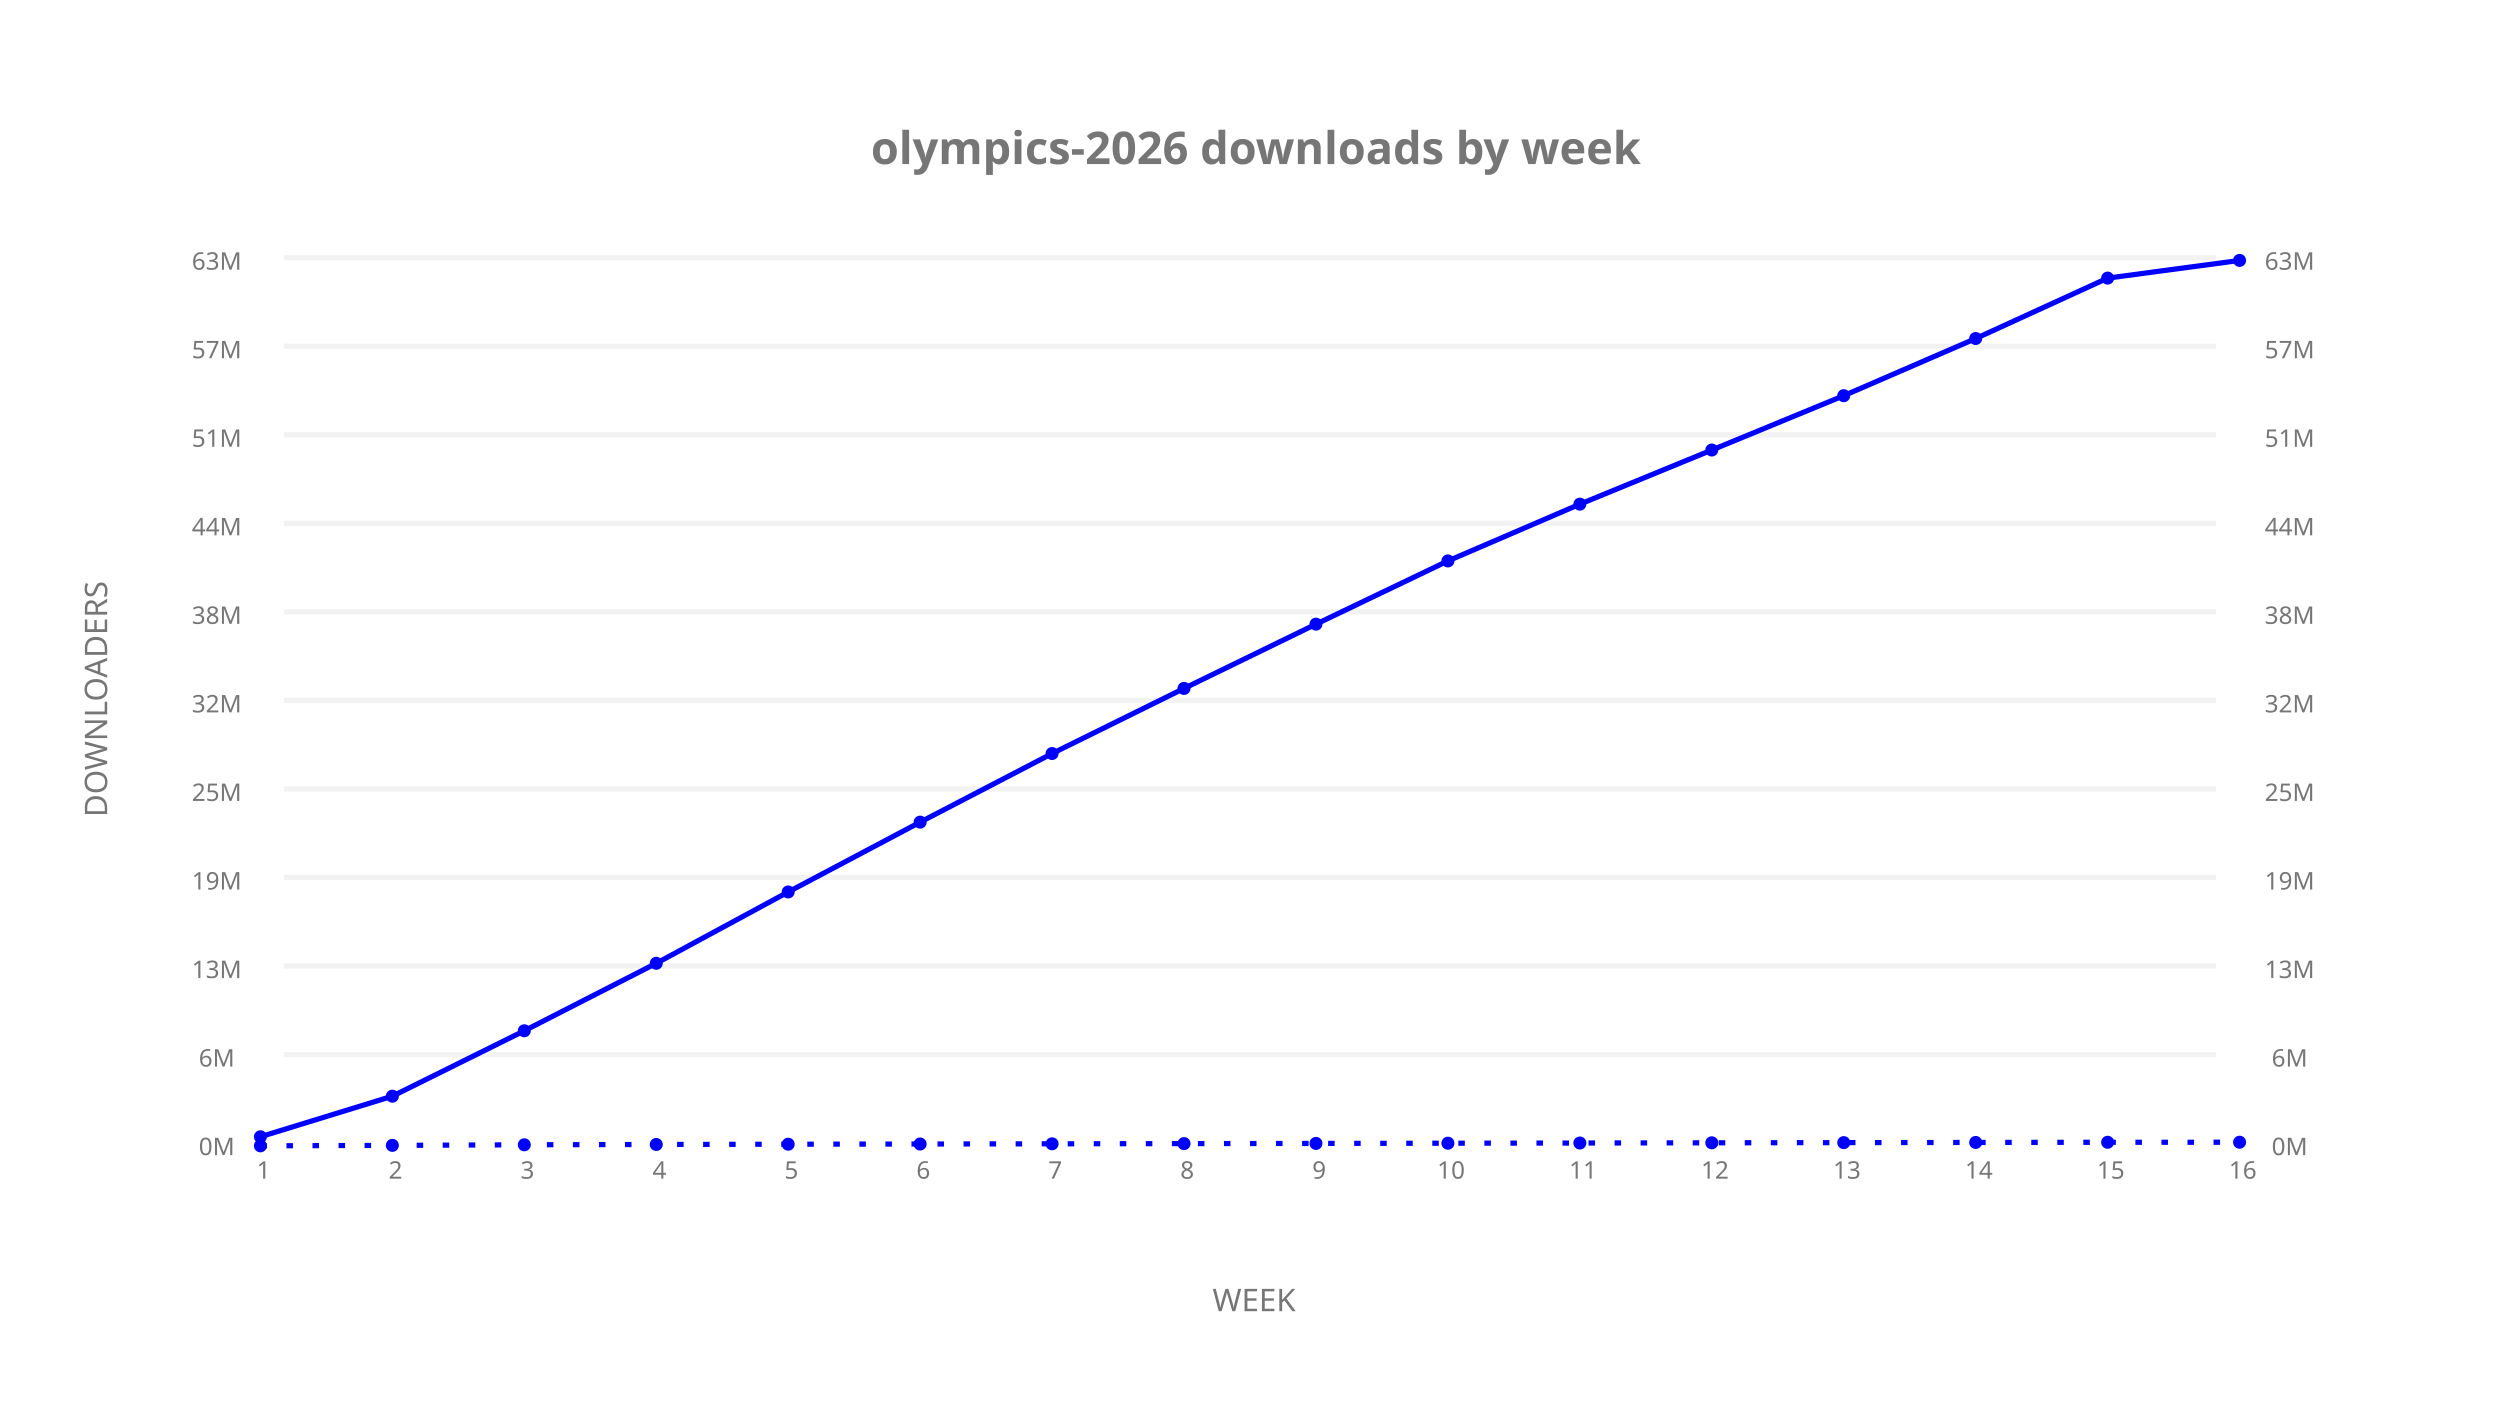
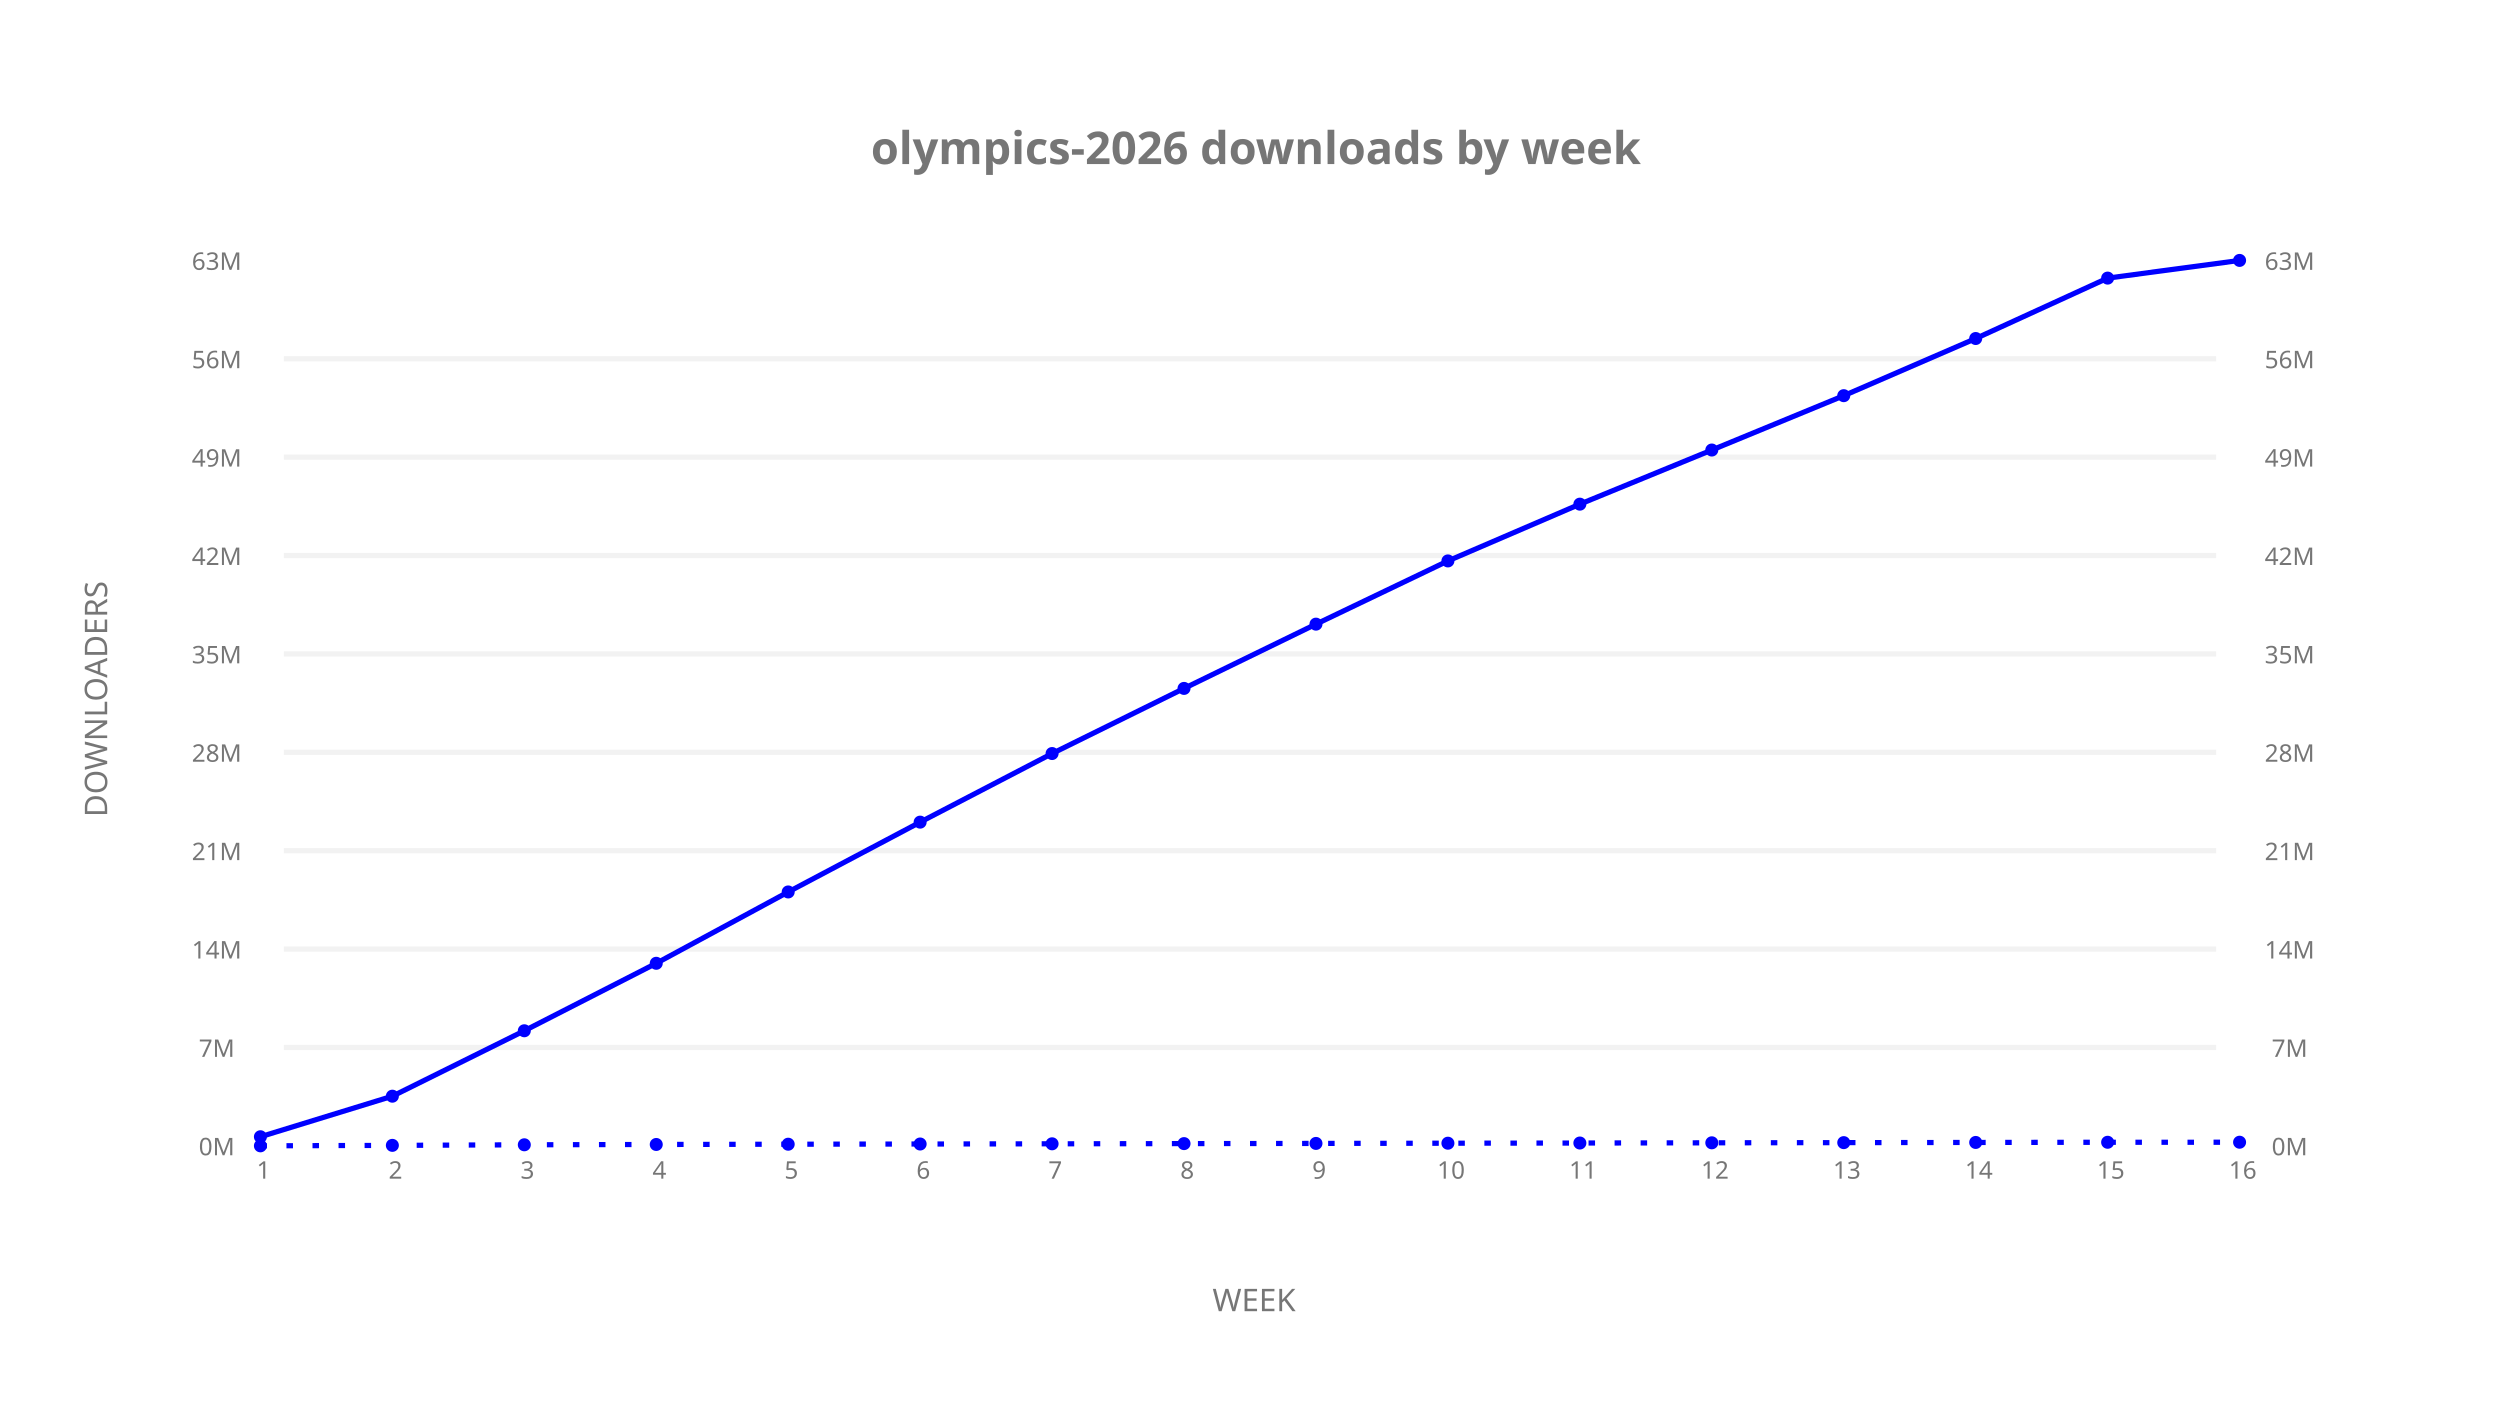
<svg xmlns="http://www.w3.org/2000/svg" xml:space="preserve" id="olympics-2026-downloads-by-week-olympics-2026-week" x="0px" y="0px" width="1920px" height="1080px" viewBox="0 0 1920 1080" enable-background="new 0 0 1920 1080" role="img">
  <g id="annotations">
    <text x="960" y="126" font-family="Atkinson Hyperlegible" font-size="26pt" text-anchor="middle" text-align="center" font-weight="600" font-style="normal" style="fill:rgb(118,118,118); fill-opacity:1; stroke:rgb(118,118,118); stroke-opacity:0; stroke-width:0.5"> olympics-2026 downloads by week</text>
    <g id="axes-lines">
      <text x="960" y="1007" font-family="Atkinson Hyperlegible" font-size="18pt" text-anchor="middle" text-align="center" font-weight="500" font-style="normal" style="fill:rgb(118,118,118); fill-opacity:1; stroke:rgb(118,118,118); stroke-opacity:0; stroke-width:0.5"> WEEK</text>
      <text x="73" y="540" font-family="Atkinson Hyperlegible" font-size="18pt" text-anchor="middle" text-align="center" dominant-baseline="central" font-weight="500" font-style="normal" style="fill:rgb(118,118,118); fill-opacity:1; stroke:rgb(118,118,118); stroke-opacity:0; stroke-width:0.5" transform="rotate(-90,73,540)"> DOWNLOADERS</text>
    </g>
    <g id="tic-y-label-lines">
-       <line x1="218" y1="809.897" x2="1702" y2="809.897" style="fill:rgb(0,0,255); fill-opacity:0; stroke:rgb(242,242,242); stroke-opacity:1; stroke-width:4" />
-       <line x1="218" y1="741.897" x2="1702" y2="741.897" style="fill:rgb(0,0,255); fill-opacity:0; stroke:rgb(242,242,242); stroke-opacity:1; stroke-width:4" />
-       <line x1="218" y1="673.897" x2="1702" y2="673.897" style="fill:rgb(0,0,255); fill-opacity:0; stroke:rgb(242,242,242); stroke-opacity:1; stroke-width:4" />
-       <line x1="218" y1="605.897" x2="1702" y2="605.897" style="fill:rgb(0,0,255); fill-opacity:0; stroke:rgb(242,242,242); stroke-opacity:1; stroke-width:4" />
-       <line x1="218" y1="537.897" x2="1702" y2="537.897" style="fill:rgb(0,0,255); fill-opacity:0; stroke:rgb(242,242,242); stroke-opacity:1; stroke-width:4" />
-       <line x1="218" y1="469.897" x2="1702" y2="469.897" style="fill:rgb(0,0,255); fill-opacity:0; stroke:rgb(242,242,242); stroke-opacity:1; stroke-width:4" />
-       <line x1="218" y1="401.897" x2="1702" y2="401.897" style="fill:rgb(0,0,255); fill-opacity:0; stroke:rgb(242,242,242); stroke-opacity:1; stroke-width:4" />
-       <line x1="218" y1="333.897" x2="1702" y2="333.897" style="fill:rgb(0,0,255); fill-opacity:0; stroke:rgb(242,242,242); stroke-opacity:1; stroke-width:4" />
-       <line x1="218" y1="265.897" x2="1702" y2="265.897" style="fill:rgb(0,0,255); fill-opacity:0; stroke:rgb(242,242,242); stroke-opacity:1; stroke-width:4" />
-       <line x1="218" y1="197.897" x2="1702" y2="197.897" style="fill:rgb(0,0,255); fill-opacity:0; stroke:rgb(242,242,242); stroke-opacity:1; stroke-width:4" />
+       <line x1="218" y1="804.444" x2="1702" y2="804.444" style="fill:rgb(0,0,255); fill-opacity:0; stroke:rgb(242,242,242); stroke-opacity:1; stroke-width:4" />
+       <line x1="218" y1="728.889" x2="1702" y2="728.889" style="fill:rgb(0,0,255); fill-opacity:0; stroke:rgb(242,242,242); stroke-opacity:1; stroke-width:4" />
+       <line x1="218" y1="653.333" x2="1702" y2="653.333" style="fill:rgb(0,0,255); fill-opacity:0; stroke:rgb(242,242,242); stroke-opacity:1; stroke-width:4" />
+       <line x1="218" y1="577.778" x2="1702" y2="577.778" style="fill:rgb(0,0,255); fill-opacity:0; stroke:rgb(242,242,242); stroke-opacity:1; stroke-width:4" />
+       <line x1="218" y1="502.222" x2="1702" y2="502.222" style="fill:rgb(0,0,255); fill-opacity:0; stroke:rgb(242,242,242); stroke-opacity:1; stroke-width:4" />
+       <line x1="218" y1="426.667" x2="1702" y2="426.667" style="fill:rgb(0,0,255); fill-opacity:0; stroke:rgb(242,242,242); stroke-opacity:1; stroke-width:4" />
+       <line x1="218" y1="351.111" x2="1702" y2="351.111" style="fill:rgb(0,0,255); fill-opacity:0; stroke:rgb(242,242,242); stroke-opacity:1; stroke-width:4" />
+       <line x1="218" y1="275.556" x2="1702" y2="275.556" style="fill:rgb(0,0,255); fill-opacity:0; stroke:rgb(242,242,242); stroke-opacity:1; stroke-width:4" />
    </g>
    <g id="tic-x-labels">
      <text x="200" y="898" font-family="Atkinson Hyperlegible" font-size="14pt" text-anchor="middle" text-align="center" dominant-baseline="central" font-weight="400" font-style="normal" style="fill:rgb(118,118,118); fill-opacity:1; stroke:rgb(118,118,118); stroke-opacity:0; stroke-width:0.5"> 1</text>
      <text x="301.333" y="898" font-family="Atkinson Hyperlegible" font-size="14pt" text-anchor="middle" text-align="center" dominant-baseline="central" font-weight="400" font-style="normal" style="fill:rgb(118,118,118); fill-opacity:1; stroke:rgb(118,118,118); stroke-opacity:0; stroke-width:0.5"> 2</text>
      <text x="402.667" y="898" font-family="Atkinson Hyperlegible" font-size="14pt" text-anchor="middle" text-align="center" dominant-baseline="central" font-weight="400" font-style="normal" style="fill:rgb(118,118,118); fill-opacity:1; stroke:rgb(118,118,118); stroke-opacity:0; stroke-width:0.5"> 3</text>
      <text x="504" y="898" font-family="Atkinson Hyperlegible" font-size="14pt" text-anchor="middle" text-align="center" dominant-baseline="central" font-weight="400" font-style="normal" style="fill:rgb(118,118,118); fill-opacity:1; stroke:rgb(118,118,118); stroke-opacity:0; stroke-width:0.5"> 4</text>
      <text x="605.333" y="898" font-family="Atkinson Hyperlegible" font-size="14pt" text-anchor="middle" text-align="center" dominant-baseline="central" font-weight="400" font-style="normal" style="fill:rgb(118,118,118); fill-opacity:1; stroke:rgb(118,118,118); stroke-opacity:0; stroke-width:0.5"> 5</text>
      <text x="706.667" y="898" font-family="Atkinson Hyperlegible" font-size="14pt" text-anchor="middle" text-align="center" dominant-baseline="central" font-weight="400" font-style="normal" style="fill:rgb(118,118,118); fill-opacity:1; stroke:rgb(118,118,118); stroke-opacity:0; stroke-width:0.5"> 6</text>
      <text x="808" y="898" font-family="Atkinson Hyperlegible" font-size="14pt" text-anchor="middle" text-align="center" dominant-baseline="central" font-weight="400" font-style="normal" style="fill:rgb(118,118,118); fill-opacity:1; stroke:rgb(118,118,118); stroke-opacity:0; stroke-width:0.5"> 7</text>
      <text x="909.333" y="898" font-family="Atkinson Hyperlegible" font-size="14pt" text-anchor="middle" text-align="center" dominant-baseline="central" font-weight="400" font-style="normal" style="fill:rgb(118,118,118); fill-opacity:1; stroke:rgb(118,118,118); stroke-opacity:0; stroke-width:0.5"> 8</text>
      <text x="1010.667" y="898" font-family="Atkinson Hyperlegible" font-size="14pt" text-anchor="middle" text-align="center" dominant-baseline="central" font-weight="400" font-style="normal" style="fill:rgb(118,118,118); fill-opacity:1; stroke:rgb(118,118,118); stroke-opacity:0; stroke-width:0.5"> 9</text>
      <text x="1112" y="898" font-family="Atkinson Hyperlegible" font-size="14pt" text-anchor="middle" text-align="center" dominant-baseline="central" font-weight="400" font-style="normal" style="fill:rgb(118,118,118); fill-opacity:1; stroke:rgb(118,118,118); stroke-opacity:0; stroke-width:0.5"> 10</text>
      <text x="1213.333" y="898" font-family="Atkinson Hyperlegible" font-size="14pt" text-anchor="middle" text-align="center" dominant-baseline="central" font-weight="400" font-style="normal" style="fill:rgb(118,118,118); fill-opacity:1; stroke:rgb(118,118,118); stroke-opacity:0; stroke-width:0.5"> 11</text>
      <text x="1314.667" y="898" font-family="Atkinson Hyperlegible" font-size="14pt" text-anchor="middle" text-align="center" dominant-baseline="central" font-weight="400" font-style="normal" style="fill:rgb(118,118,118); fill-opacity:1; stroke:rgb(118,118,118); stroke-opacity:0; stroke-width:0.5"> 12</text>
      <text x="1416" y="898" font-family="Atkinson Hyperlegible" font-size="14pt" text-anchor="middle" text-align="center" dominant-baseline="central" font-weight="400" font-style="normal" style="fill:rgb(118,118,118); fill-opacity:1; stroke:rgb(118,118,118); stroke-opacity:0; stroke-width:0.5"> 13</text>
      <text x="1517.333" y="898" font-family="Atkinson Hyperlegible" font-size="14pt" text-anchor="middle" text-align="center" dominant-baseline="central" font-weight="400" font-style="normal" style="fill:rgb(118,118,118); fill-opacity:1; stroke:rgb(118,118,118); stroke-opacity:0; stroke-width:0.5"> 14</text>
      <text x="1618.667" y="898" font-family="Atkinson Hyperlegible" font-size="14pt" text-anchor="middle" text-align="center" dominant-baseline="central" font-weight="400" font-style="normal" style="fill:rgb(118,118,118); fill-opacity:1; stroke:rgb(118,118,118); stroke-opacity:0; stroke-width:0.5"> 15</text>
      <text x="1720" y="898" font-family="Atkinson Hyperlegible" font-size="14pt" text-anchor="middle" text-align="center" dominant-baseline="central" font-weight="400" font-style="normal" style="fill:rgb(118,118,118); fill-opacity:1; stroke:rgb(118,118,118); stroke-opacity:0; stroke-width:0.5"> 16</text>
    </g>
    <g id="tic-y-labels">
-       <text x="164" y="879.897" font-family="Atkinson Hyperlegible" font-size="14pt" text-anchor="middle" text-align="center" dominant-baseline="central" font-weight="400" font-style="normal" style="fill:rgb(118,118,118); fill-opacity:1; stroke:rgb(118,118,118); stroke-opacity:0; stroke-width:0.5"> 0M</text>
-       <text x="1756" y="879.897" font-family="Atkinson Hyperlegible" font-size="14pt" text-anchor="middle" text-align="center" dominant-baseline="central" font-weight="400" font-style="normal" style="fill:rgb(118,118,118); fill-opacity:1; stroke:rgb(118,118,118); stroke-opacity:0; stroke-width:0.5"> 0M</text>
-       <text x="164" y="811.897" font-family="Atkinson Hyperlegible" font-size="14pt" text-anchor="middle" text-align="center" dominant-baseline="central" font-weight="400" font-style="normal" style="fill:rgb(118,118,118); fill-opacity:1; stroke:rgb(118,118,118); stroke-opacity:0; stroke-width:0.5"> 6M</text>
-       <text x="1756" y="811.897" font-family="Atkinson Hyperlegible" font-size="14pt" text-anchor="middle" text-align="center" dominant-baseline="central" font-weight="400" font-style="normal" style="fill:rgb(118,118,118); fill-opacity:1; stroke:rgb(118,118,118); stroke-opacity:0; stroke-width:0.5"> 6M</text>
-       <text x="164" y="743.897" font-family="Atkinson Hyperlegible" font-size="14pt" text-anchor="middle" text-align="center" dominant-baseline="central" font-weight="400" font-style="normal" style="fill:rgb(118,118,118); fill-opacity:1; stroke:rgb(118,118,118); stroke-opacity:0; stroke-width:0.5"> 13M</text>
-       <text x="1756" y="743.897" font-family="Atkinson Hyperlegible" font-size="14pt" text-anchor="middle" text-align="center" dominant-baseline="central" font-weight="400" font-style="normal" style="fill:rgb(118,118,118); fill-opacity:1; stroke:rgb(118,118,118); stroke-opacity:0; stroke-width:0.5"> 13M</text>
-       <text x="164" y="675.897" font-family="Atkinson Hyperlegible" font-size="14pt" text-anchor="middle" text-align="center" dominant-baseline="central" font-weight="400" font-style="normal" style="fill:rgb(118,118,118); fill-opacity:1; stroke:rgb(118,118,118); stroke-opacity:0; stroke-width:0.5"> 19M</text>
-       <text x="1756" y="675.897" font-family="Atkinson Hyperlegible" font-size="14pt" text-anchor="middle" text-align="center" dominant-baseline="central" font-weight="400" font-style="normal" style="fill:rgb(118,118,118); fill-opacity:1; stroke:rgb(118,118,118); stroke-opacity:0; stroke-width:0.5"> 19M</text>
-       <text x="164" y="607.897" font-family="Atkinson Hyperlegible" font-size="14pt" text-anchor="middle" text-align="center" dominant-baseline="central" font-weight="400" font-style="normal" style="fill:rgb(118,118,118); fill-opacity:1; stroke:rgb(118,118,118); stroke-opacity:0; stroke-width:0.5"> 25M</text>
-       <text x="1756" y="607.897" font-family="Atkinson Hyperlegible" font-size="14pt" text-anchor="middle" text-align="center" dominant-baseline="central" font-weight="400" font-style="normal" style="fill:rgb(118,118,118); fill-opacity:1; stroke:rgb(118,118,118); stroke-opacity:0; stroke-width:0.5"> 25M</text>
-       <text x="164" y="539.897" font-family="Atkinson Hyperlegible" font-size="14pt" text-anchor="middle" text-align="center" dominant-baseline="central" font-weight="400" font-style="normal" style="fill:rgb(118,118,118); fill-opacity:1; stroke:rgb(118,118,118); stroke-opacity:0; stroke-width:0.5"> 32M</text>
-       <text x="1756" y="539.897" font-family="Atkinson Hyperlegible" font-size="14pt" text-anchor="middle" text-align="center" dominant-baseline="central" font-weight="400" font-style="normal" style="fill:rgb(118,118,118); fill-opacity:1; stroke:rgb(118,118,118); stroke-opacity:0; stroke-width:0.5"> 32M</text>
-       <text x="164" y="471.897" font-family="Atkinson Hyperlegible" font-size="14pt" text-anchor="middle" text-align="center" dominant-baseline="central" font-weight="400" font-style="normal" style="fill:rgb(118,118,118); fill-opacity:1; stroke:rgb(118,118,118); stroke-opacity:0; stroke-width:0.5"> 38M</text>
-       <text x="1756" y="471.897" font-family="Atkinson Hyperlegible" font-size="14pt" text-anchor="middle" text-align="center" dominant-baseline="central" font-weight="400" font-style="normal" style="fill:rgb(118,118,118); fill-opacity:1; stroke:rgb(118,118,118); stroke-opacity:0; stroke-width:0.5"> 38M</text>
-       <text x="164" y="403.897" font-family="Atkinson Hyperlegible" font-size="14pt" text-anchor="middle" text-align="center" dominant-baseline="central" font-weight="400" font-style="normal" style="fill:rgb(118,118,118); fill-opacity:1; stroke:rgb(118,118,118); stroke-opacity:0; stroke-width:0.5"> 44M</text>
-       <text x="1756" y="403.897" font-family="Atkinson Hyperlegible" font-size="14pt" text-anchor="middle" text-align="center" dominant-baseline="central" font-weight="400" font-style="normal" style="fill:rgb(118,118,118); fill-opacity:1; stroke:rgb(118,118,118); stroke-opacity:0; stroke-width:0.5"> 44M</text>
-       <text x="164" y="335.897" font-family="Atkinson Hyperlegible" font-size="14pt" text-anchor="middle" text-align="center" dominant-baseline="central" font-weight="400" font-style="normal" style="fill:rgb(118,118,118); fill-opacity:1; stroke:rgb(118,118,118); stroke-opacity:0; stroke-width:0.5"> 51M</text>
-       <text x="1756" y="335.897" font-family="Atkinson Hyperlegible" font-size="14pt" text-anchor="middle" text-align="center" dominant-baseline="central" font-weight="400" font-style="normal" style="fill:rgb(118,118,118); fill-opacity:1; stroke:rgb(118,118,118); stroke-opacity:0; stroke-width:0.5"> 51M</text>
-       <text x="164" y="267.897" font-family="Atkinson Hyperlegible" font-size="14pt" text-anchor="middle" text-align="center" dominant-baseline="central" font-weight="400" font-style="normal" style="fill:rgb(118,118,118); fill-opacity:1; stroke:rgb(118,118,118); stroke-opacity:0; stroke-width:0.5"> 57M</text>
-       <text x="1756" y="267.897" font-family="Atkinson Hyperlegible" font-size="14pt" text-anchor="middle" text-align="center" dominant-baseline="central" font-weight="400" font-style="normal" style="fill:rgb(118,118,118); fill-opacity:1; stroke:rgb(118,118,118); stroke-opacity:0; stroke-width:0.5"> 57M</text>
-       <text x="164" y="199.897" font-family="Atkinson Hyperlegible" font-size="14pt" text-anchor="middle" text-align="center" dominant-baseline="central" font-weight="400" font-style="normal" style="fill:rgb(118,118,118); fill-opacity:1; stroke:rgb(118,118,118); stroke-opacity:0; stroke-width:0.5"> 63M</text>
-       <text x="1756" y="199.897" font-family="Atkinson Hyperlegible" font-size="14pt" text-anchor="middle" text-align="center" dominant-baseline="central" font-weight="400" font-style="normal" style="fill:rgb(118,118,118); fill-opacity:1; stroke:rgb(118,118,118); stroke-opacity:0; stroke-width:0.5"> 63M</text>
+       <text x="164" y="880" font-family="Atkinson Hyperlegible" font-size="14pt" text-anchor="middle" text-align="center" dominant-baseline="central" font-weight="400" font-style="normal" style="fill:rgb(118,118,118); fill-opacity:1; stroke:rgb(118,118,118); stroke-opacity:0; stroke-width:0.5"> 0M</text>
+       <text x="1756" y="880" font-family="Atkinson Hyperlegible" font-size="14pt" text-anchor="middle" text-align="center" dominant-baseline="central" font-weight="400" font-style="normal" style="fill:rgb(118,118,118); fill-opacity:1; stroke:rgb(118,118,118); stroke-opacity:0; stroke-width:0.5"> 0M</text>
+       <text x="164" y="804.444" font-family="Atkinson Hyperlegible" font-size="14pt" text-anchor="middle" text-align="center" dominant-baseline="central" font-weight="400" font-style="normal" style="fill:rgb(118,118,118); fill-opacity:1; stroke:rgb(118,118,118); stroke-opacity:0; stroke-width:0.5"> 7M</text>
+       <text x="1756" y="804.444" font-family="Atkinson Hyperlegible" font-size="14pt" text-anchor="middle" text-align="center" dominant-baseline="central" font-weight="400" font-style="normal" style="fill:rgb(118,118,118); fill-opacity:1; stroke:rgb(118,118,118); stroke-opacity:0; stroke-width:0.5"> 7M</text>
+       <text x="164" y="728.889" font-family="Atkinson Hyperlegible" font-size="14pt" text-anchor="middle" text-align="center" dominant-baseline="central" font-weight="400" font-style="normal" style="fill:rgb(118,118,118); fill-opacity:1; stroke:rgb(118,118,118); stroke-opacity:0; stroke-width:0.5"> 14M</text>
+       <text x="1756" y="728.889" font-family="Atkinson Hyperlegible" font-size="14pt" text-anchor="middle" text-align="center" dominant-baseline="central" font-weight="400" font-style="normal" style="fill:rgb(118,118,118); fill-opacity:1; stroke:rgb(118,118,118); stroke-opacity:0; stroke-width:0.5"> 14M</text>
+       <text x="164" y="653.333" font-family="Atkinson Hyperlegible" font-size="14pt" text-anchor="middle" text-align="center" dominant-baseline="central" font-weight="400" font-style="normal" style="fill:rgb(118,118,118); fill-opacity:1; stroke:rgb(118,118,118); stroke-opacity:0; stroke-width:0.5"> 21M</text>
+       <text x="1756" y="653.333" font-family="Atkinson Hyperlegible" font-size="14pt" text-anchor="middle" text-align="center" dominant-baseline="central" font-weight="400" font-style="normal" style="fill:rgb(118,118,118); fill-opacity:1; stroke:rgb(118,118,118); stroke-opacity:0; stroke-width:0.5"> 21M</text>
+       <text x="164" y="577.778" font-family="Atkinson Hyperlegible" font-size="14pt" text-anchor="middle" text-align="center" dominant-baseline="central" font-weight="400" font-style="normal" style="fill:rgb(118,118,118); fill-opacity:1; stroke:rgb(118,118,118); stroke-opacity:0; stroke-width:0.5"> 28M</text>
+       <text x="1756" y="577.778" font-family="Atkinson Hyperlegible" font-size="14pt" text-anchor="middle" text-align="center" dominant-baseline="central" font-weight="400" font-style="normal" style="fill:rgb(118,118,118); fill-opacity:1; stroke:rgb(118,118,118); stroke-opacity:0; stroke-width:0.5"> 28M</text>
+       <text x="164" y="502.222" font-family="Atkinson Hyperlegible" font-size="14pt" text-anchor="middle" text-align="center" dominant-baseline="central" font-weight="400" font-style="normal" style="fill:rgb(118,118,118); fill-opacity:1; stroke:rgb(118,118,118); stroke-opacity:0; stroke-width:0.5"> 35M</text>
+       <text x="1756" y="502.222" font-family="Atkinson Hyperlegible" font-size="14pt" text-anchor="middle" text-align="center" dominant-baseline="central" font-weight="400" font-style="normal" style="fill:rgb(118,118,118); fill-opacity:1; stroke:rgb(118,118,118); stroke-opacity:0; stroke-width:0.5"> 35M</text>
+       <text x="164" y="426.667" font-family="Atkinson Hyperlegible" font-size="14pt" text-anchor="middle" text-align="center" dominant-baseline="central" font-weight="400" font-style="normal" style="fill:rgb(118,118,118); fill-opacity:1; stroke:rgb(118,118,118); stroke-opacity:0; stroke-width:0.5"> 42M</text>
+       <text x="1756" y="426.667" font-family="Atkinson Hyperlegible" font-size="14pt" text-anchor="middle" text-align="center" dominant-baseline="central" font-weight="400" font-style="normal" style="fill:rgb(118,118,118); fill-opacity:1; stroke:rgb(118,118,118); stroke-opacity:0; stroke-width:0.5"> 42M</text>
+       <text x="164" y="351.111" font-family="Atkinson Hyperlegible" font-size="14pt" text-anchor="middle" text-align="center" dominant-baseline="central" font-weight="400" font-style="normal" style="fill:rgb(118,118,118); fill-opacity:1; stroke:rgb(118,118,118); stroke-opacity:0; stroke-width:0.5"> 49M</text>
+       <text x="1756" y="351.111" font-family="Atkinson Hyperlegible" font-size="14pt" text-anchor="middle" text-align="center" dominant-baseline="central" font-weight="400" font-style="normal" style="fill:rgb(118,118,118); fill-opacity:1; stroke:rgb(118,118,118); stroke-opacity:0; stroke-width:0.5"> 49M</text>
+       <text x="164" y="275.556" font-family="Atkinson Hyperlegible" font-size="14pt" text-anchor="middle" text-align="center" dominant-baseline="central" font-weight="400" font-style="normal" style="fill:rgb(118,118,118); fill-opacity:1; stroke:rgb(118,118,118); stroke-opacity:0; stroke-width:0.5"> 56M</text>
+       <text x="1756" y="275.556" font-family="Atkinson Hyperlegible" font-size="14pt" text-anchor="middle" text-align="center" dominant-baseline="central" font-weight="400" font-style="normal" style="fill:rgb(118,118,118); fill-opacity:1; stroke:rgb(118,118,118); stroke-opacity:0; stroke-width:0.5"> 56M</text>
+       <text x="164" y="200" font-family="Atkinson Hyperlegible" font-size="14pt" text-anchor="middle" text-align="center" dominant-baseline="central" font-weight="400" font-style="normal" style="fill:rgb(118,118,118); fill-opacity:1; stroke:rgb(118,118,118); stroke-opacity:0; stroke-width:0.5"> 63M</text>
+       <text x="1756" y="200" font-family="Atkinson Hyperlegible" font-size="14pt" text-anchor="middle" text-align="center" dominant-baseline="central" font-weight="400" font-style="normal" style="fill:rgb(118,118,118); fill-opacity:1; stroke:rgb(118,118,118); stroke-opacity:0; stroke-width:0.5"> 63M</text>
    </g>
  </g>
  <g id="polyline-olympics-2026 downloads by week">
    <polyline points="200,873.024 301.333,841.877 402.667,791.627 504,739.807 605.333,685.022 706.667,631.406 808,578.714 909.333,528.699 1010.67,479.346 1112,430.792 1213.33,387.197 1314.67,345.621 1416,303.876 1517.33,259.978 1618.67,213.588 1720,200 " style="fill:rgb(0,0,255); fill-opacity:0; stroke:rgb(0,0,255); stroke-opacity:1; stroke-width:4" />
  </g>
  <g id="markers-olympics-2026 downloads by week">
    <circle cx="200" cy="873.024" r="5" style="fill:rgb(0,0,255); fill-opacity:1; stroke:rgb(0,0,255); stroke-opacity:0; stroke-width:4">
</circle>
    <circle cx="301.333" cy="841.877" r="5" style="fill:rgb(0,0,255); fill-opacity:1; stroke:rgb(0,0,255); stroke-opacity:0; stroke-width:4">
</circle>
    <circle cx="402.667" cy="791.627" r="5" style="fill:rgb(0,0,255); fill-opacity:1; stroke:rgb(0,0,255); stroke-opacity:0; stroke-width:4">
</circle>
    <circle cx="504" cy="739.807" r="5" style="fill:rgb(0,0,255); fill-opacity:1; stroke:rgb(0,0,255); stroke-opacity:0; stroke-width:4">
</circle>
    <circle cx="605.333" cy="685.022" r="5" style="fill:rgb(0,0,255); fill-opacity:1; stroke:rgb(0,0,255); stroke-opacity:0; stroke-width:4">
</circle>
    <circle cx="706.667" cy="631.406" r="5" style="fill:rgb(0,0,255); fill-opacity:1; stroke:rgb(0,0,255); stroke-opacity:0; stroke-width:4">
</circle>
    <circle cx="808" cy="578.714" r="5" style="fill:rgb(0,0,255); fill-opacity:1; stroke:rgb(0,0,255); stroke-opacity:0; stroke-width:4">
</circle>
    <circle cx="909.333" cy="528.699" r="5" style="fill:rgb(0,0,255); fill-opacity:1; stroke:rgb(0,0,255); stroke-opacity:0; stroke-width:4">
</circle>
    <circle cx="1010.667" cy="479.346" r="5" style="fill:rgb(0,0,255); fill-opacity:1; stroke:rgb(0,0,255); stroke-opacity:0; stroke-width:4">
</circle>
    <circle cx="1112" cy="430.792" r="5" style="fill:rgb(0,0,255); fill-opacity:1; stroke:rgb(0,0,255); stroke-opacity:0; stroke-width:4">
</circle>
    <circle cx="1213.333" cy="387.197" r="5" style="fill:rgb(0,0,255); fill-opacity:1; stroke:rgb(0,0,255); stroke-opacity:0; stroke-width:4">
</circle>
    <circle cx="1314.667" cy="345.621" r="5" style="fill:rgb(0,0,255); fill-opacity:1; stroke:rgb(0,0,255); stroke-opacity:0; stroke-width:4">
</circle>
    <circle cx="1416" cy="303.876" r="5" style="fill:rgb(0,0,255); fill-opacity:1; stroke:rgb(0,0,255); stroke-opacity:0; stroke-width:4">
</circle>
    <circle cx="1517.333" cy="259.978" r="5" style="fill:rgb(0,0,255); fill-opacity:1; stroke:rgb(0,0,255); stroke-opacity:0; stroke-width:4">
</circle>
    <circle cx="1618.667" cy="213.588" r="5" style="fill:rgb(0,0,255); fill-opacity:1; stroke:rgb(0,0,255); stroke-opacity:0; stroke-width:4">
</circle>
    <circle cx="1720" cy="200" r="5" style="fill:rgb(0,0,255); fill-opacity:1; stroke:rgb(0,0,255); stroke-opacity:0; stroke-width:4">
</circle>
  </g>
  <g id="polyline-olympics-2026 downloads by week uploaders">
    <polyline points="200,880 301.333,879.641 402.667,879.197 504,878.955 605.333,878.76 706.667,878.598 808,878.444 909.333,878.292 1010.67,878.149 1112,877.985 1213.33,877.841 1314.67,877.679 1416,877.541 1517.33,877.401 1618.67,877.267 1720,877.23 " stroke-dasharray="5 15" style="fill:rgb(0,0,255); fill-opacity:0; stroke:rgb(0,0,255); stroke-opacity:1; stroke-width:4" />
  </g>
  <g id="markers-olympics-2026 downloads by week uploaders">
    <circle cx="200" cy="880" r="5" style="fill:rgb(0,0,255); fill-opacity:1; stroke:rgb(0,0,255); stroke-opacity:0; stroke-width:4">
</circle>
    <circle cx="301.333" cy="879.641" r="5" style="fill:rgb(0,0,255); fill-opacity:1; stroke:rgb(0,0,255); stroke-opacity:0; stroke-width:4">
</circle>
    <circle cx="402.667" cy="879.197" r="5" style="fill:rgb(0,0,255); fill-opacity:1; stroke:rgb(0,0,255); stroke-opacity:0; stroke-width:4">
</circle>
    <circle cx="504" cy="878.955" r="5" style="fill:rgb(0,0,255); fill-opacity:1; stroke:rgb(0,0,255); stroke-opacity:0; stroke-width:4">
</circle>
    <circle cx="605.333" cy="878.76" r="5" style="fill:rgb(0,0,255); fill-opacity:1; stroke:rgb(0,0,255); stroke-opacity:0; stroke-width:4">
</circle>
    <circle cx="706.667" cy="878.598" r="5" style="fill:rgb(0,0,255); fill-opacity:1; stroke:rgb(0,0,255); stroke-opacity:0; stroke-width:4">
</circle>
    <circle cx="808" cy="878.444" r="5" style="fill:rgb(0,0,255); fill-opacity:1; stroke:rgb(0,0,255); stroke-opacity:0; stroke-width:4">
</circle>
    <circle cx="909.333" cy="878.292" r="5" style="fill:rgb(0,0,255); fill-opacity:1; stroke:rgb(0,0,255); stroke-opacity:0; stroke-width:4">
</circle>
    <circle cx="1010.667" cy="878.149" r="5" style="fill:rgb(0,0,255); fill-opacity:1; stroke:rgb(0,0,255); stroke-opacity:0; stroke-width:4">
</circle>
    <circle cx="1112" cy="877.985" r="5" style="fill:rgb(0,0,255); fill-opacity:1; stroke:rgb(0,0,255); stroke-opacity:0; stroke-width:4">
</circle>
    <circle cx="1213.333" cy="877.841" r="5" style="fill:rgb(0,0,255); fill-opacity:1; stroke:rgb(0,0,255); stroke-opacity:0; stroke-width:4">
</circle>
    <circle cx="1314.667" cy="877.679" r="5" style="fill:rgb(0,0,255); fill-opacity:1; stroke:rgb(0,0,255); stroke-opacity:0; stroke-width:4">
</circle>
    <circle cx="1416" cy="877.541" r="5" style="fill:rgb(0,0,255); fill-opacity:1; stroke:rgb(0,0,255); stroke-opacity:0; stroke-width:4">
</circle>
    <circle cx="1517.333" cy="877.401" r="5" style="fill:rgb(0,0,255); fill-opacity:1; stroke:rgb(0,0,255); stroke-opacity:0; stroke-width:4">
</circle>
    <circle cx="1618.667" cy="877.267" r="5" style="fill:rgb(0,0,255); fill-opacity:1; stroke:rgb(0,0,255); stroke-opacity:0; stroke-width:4">
</circle>
    <circle cx="1720" cy="877.23" r="5" style="fill:rgb(0,0,255); fill-opacity:1; stroke:rgb(0,0,255); stroke-opacity:0; stroke-width:4">
</circle>
  </g>
</svg>
